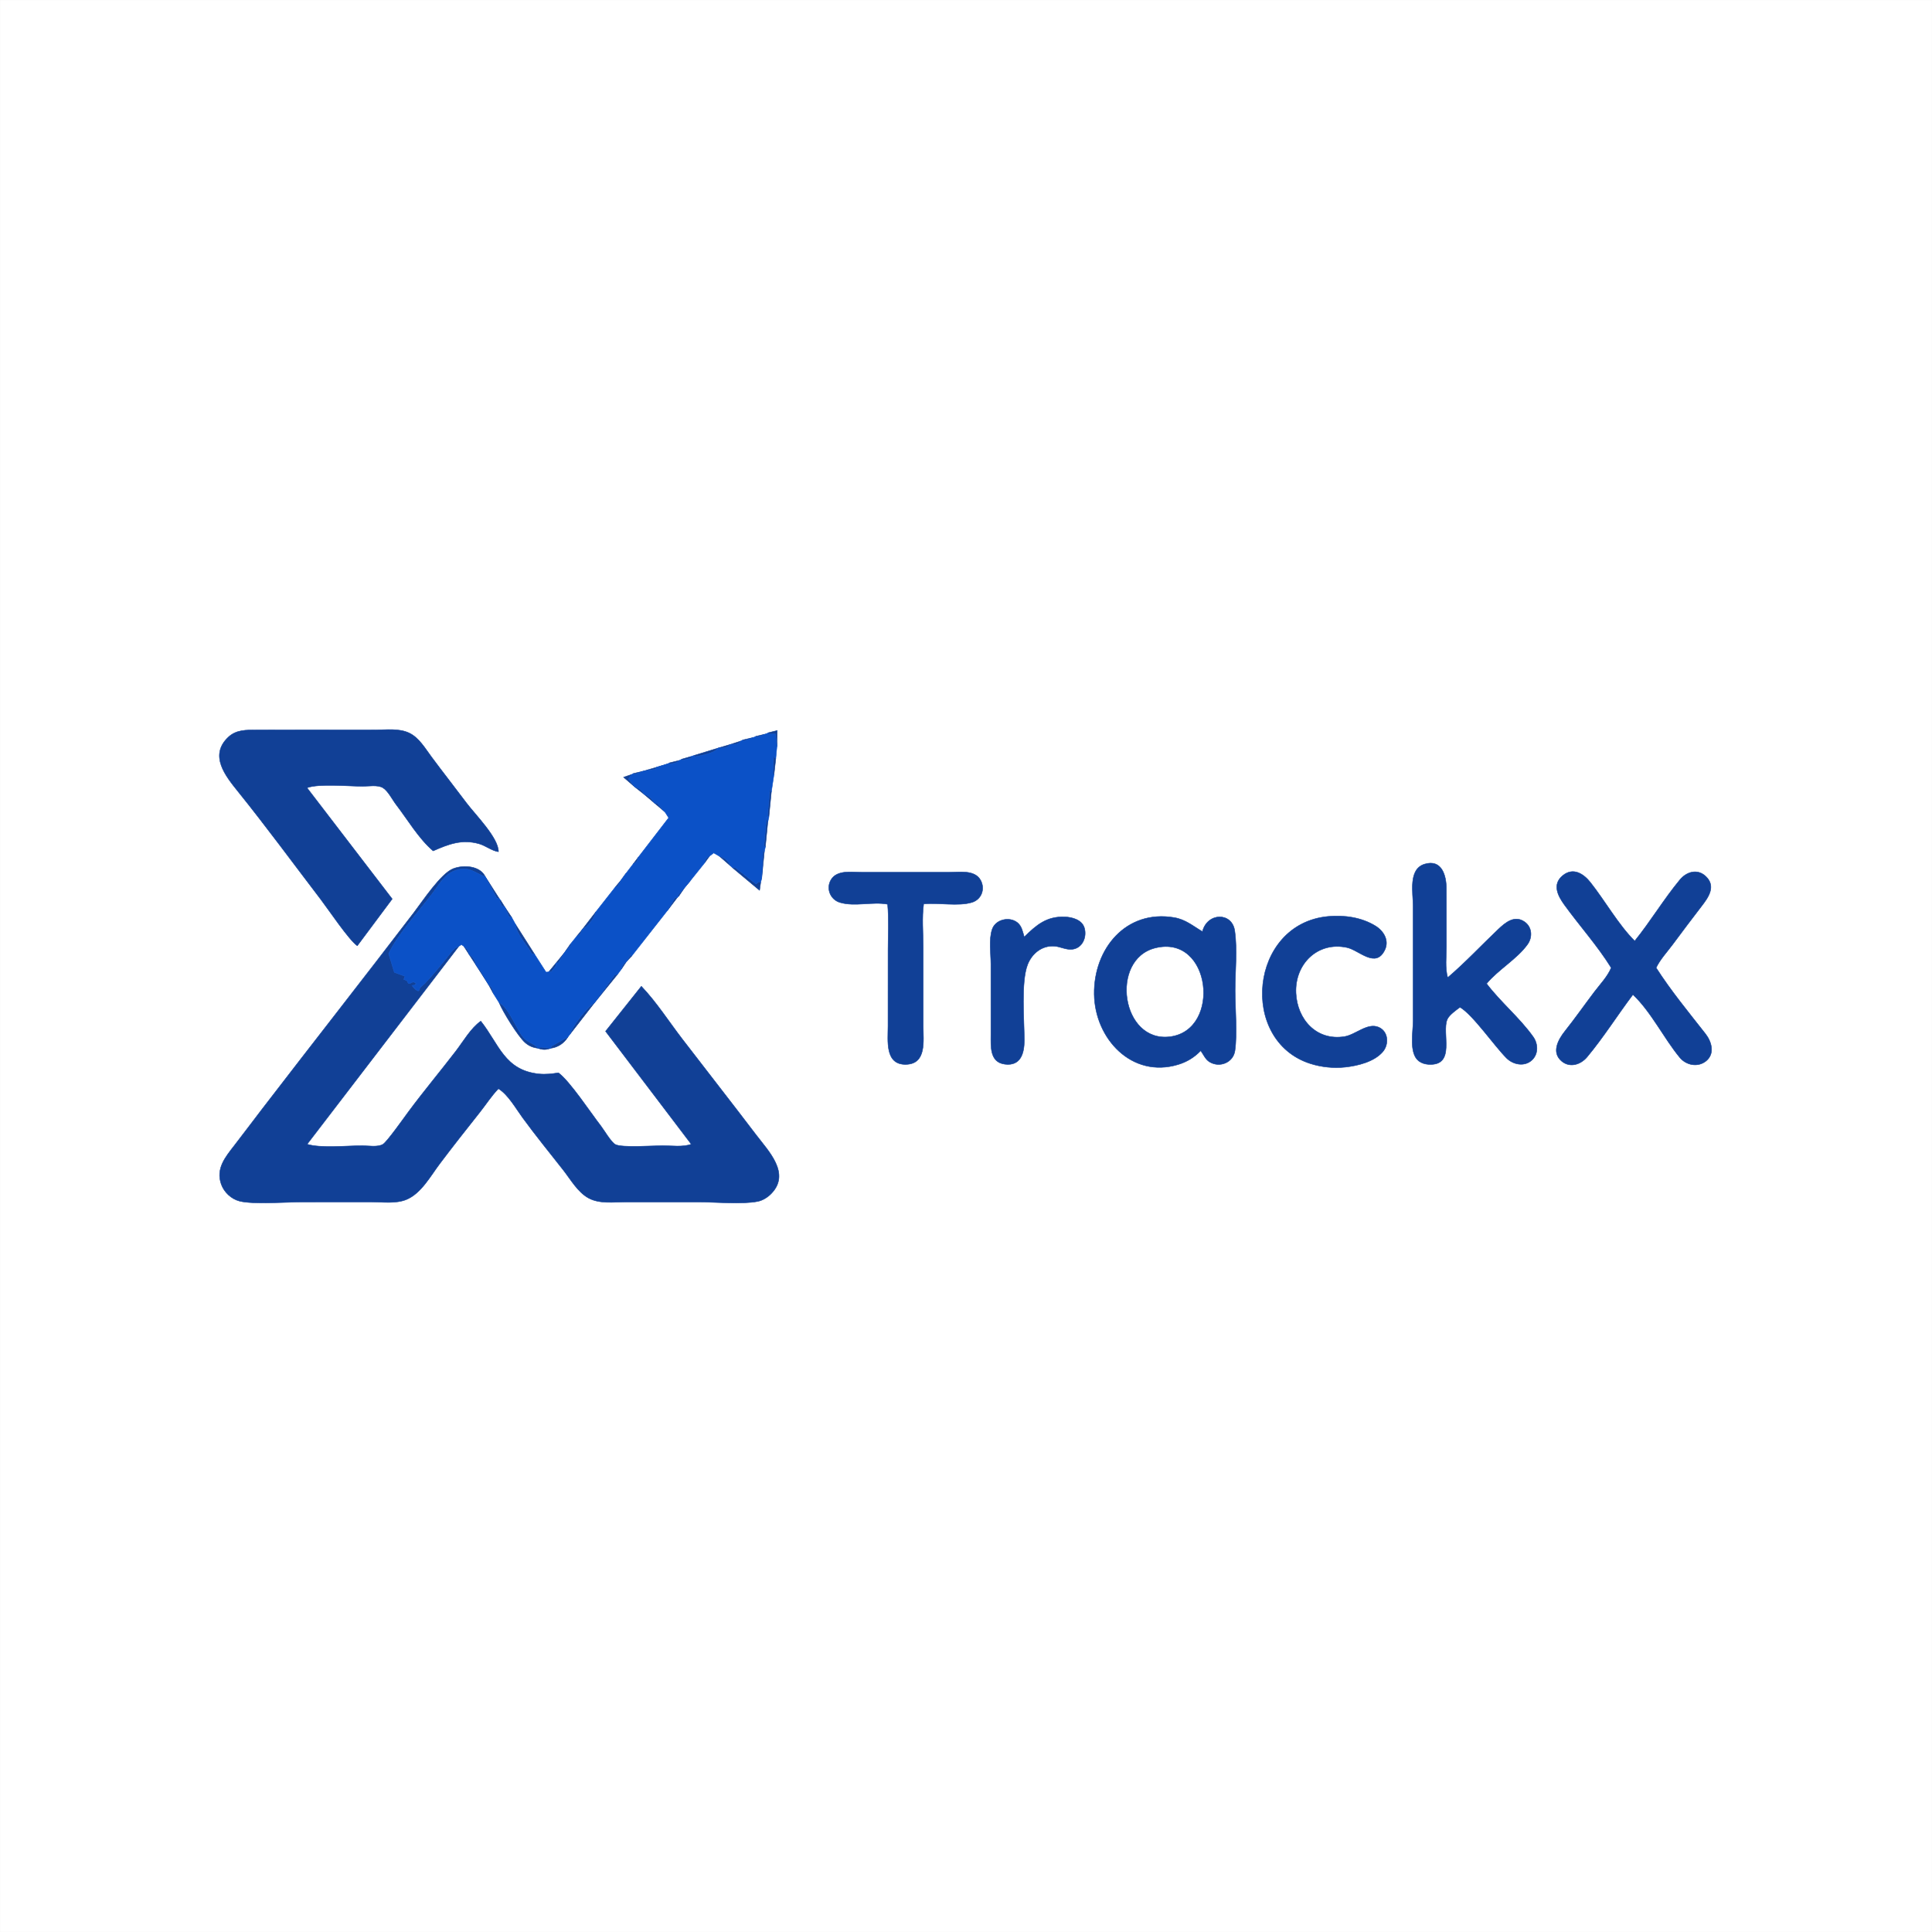
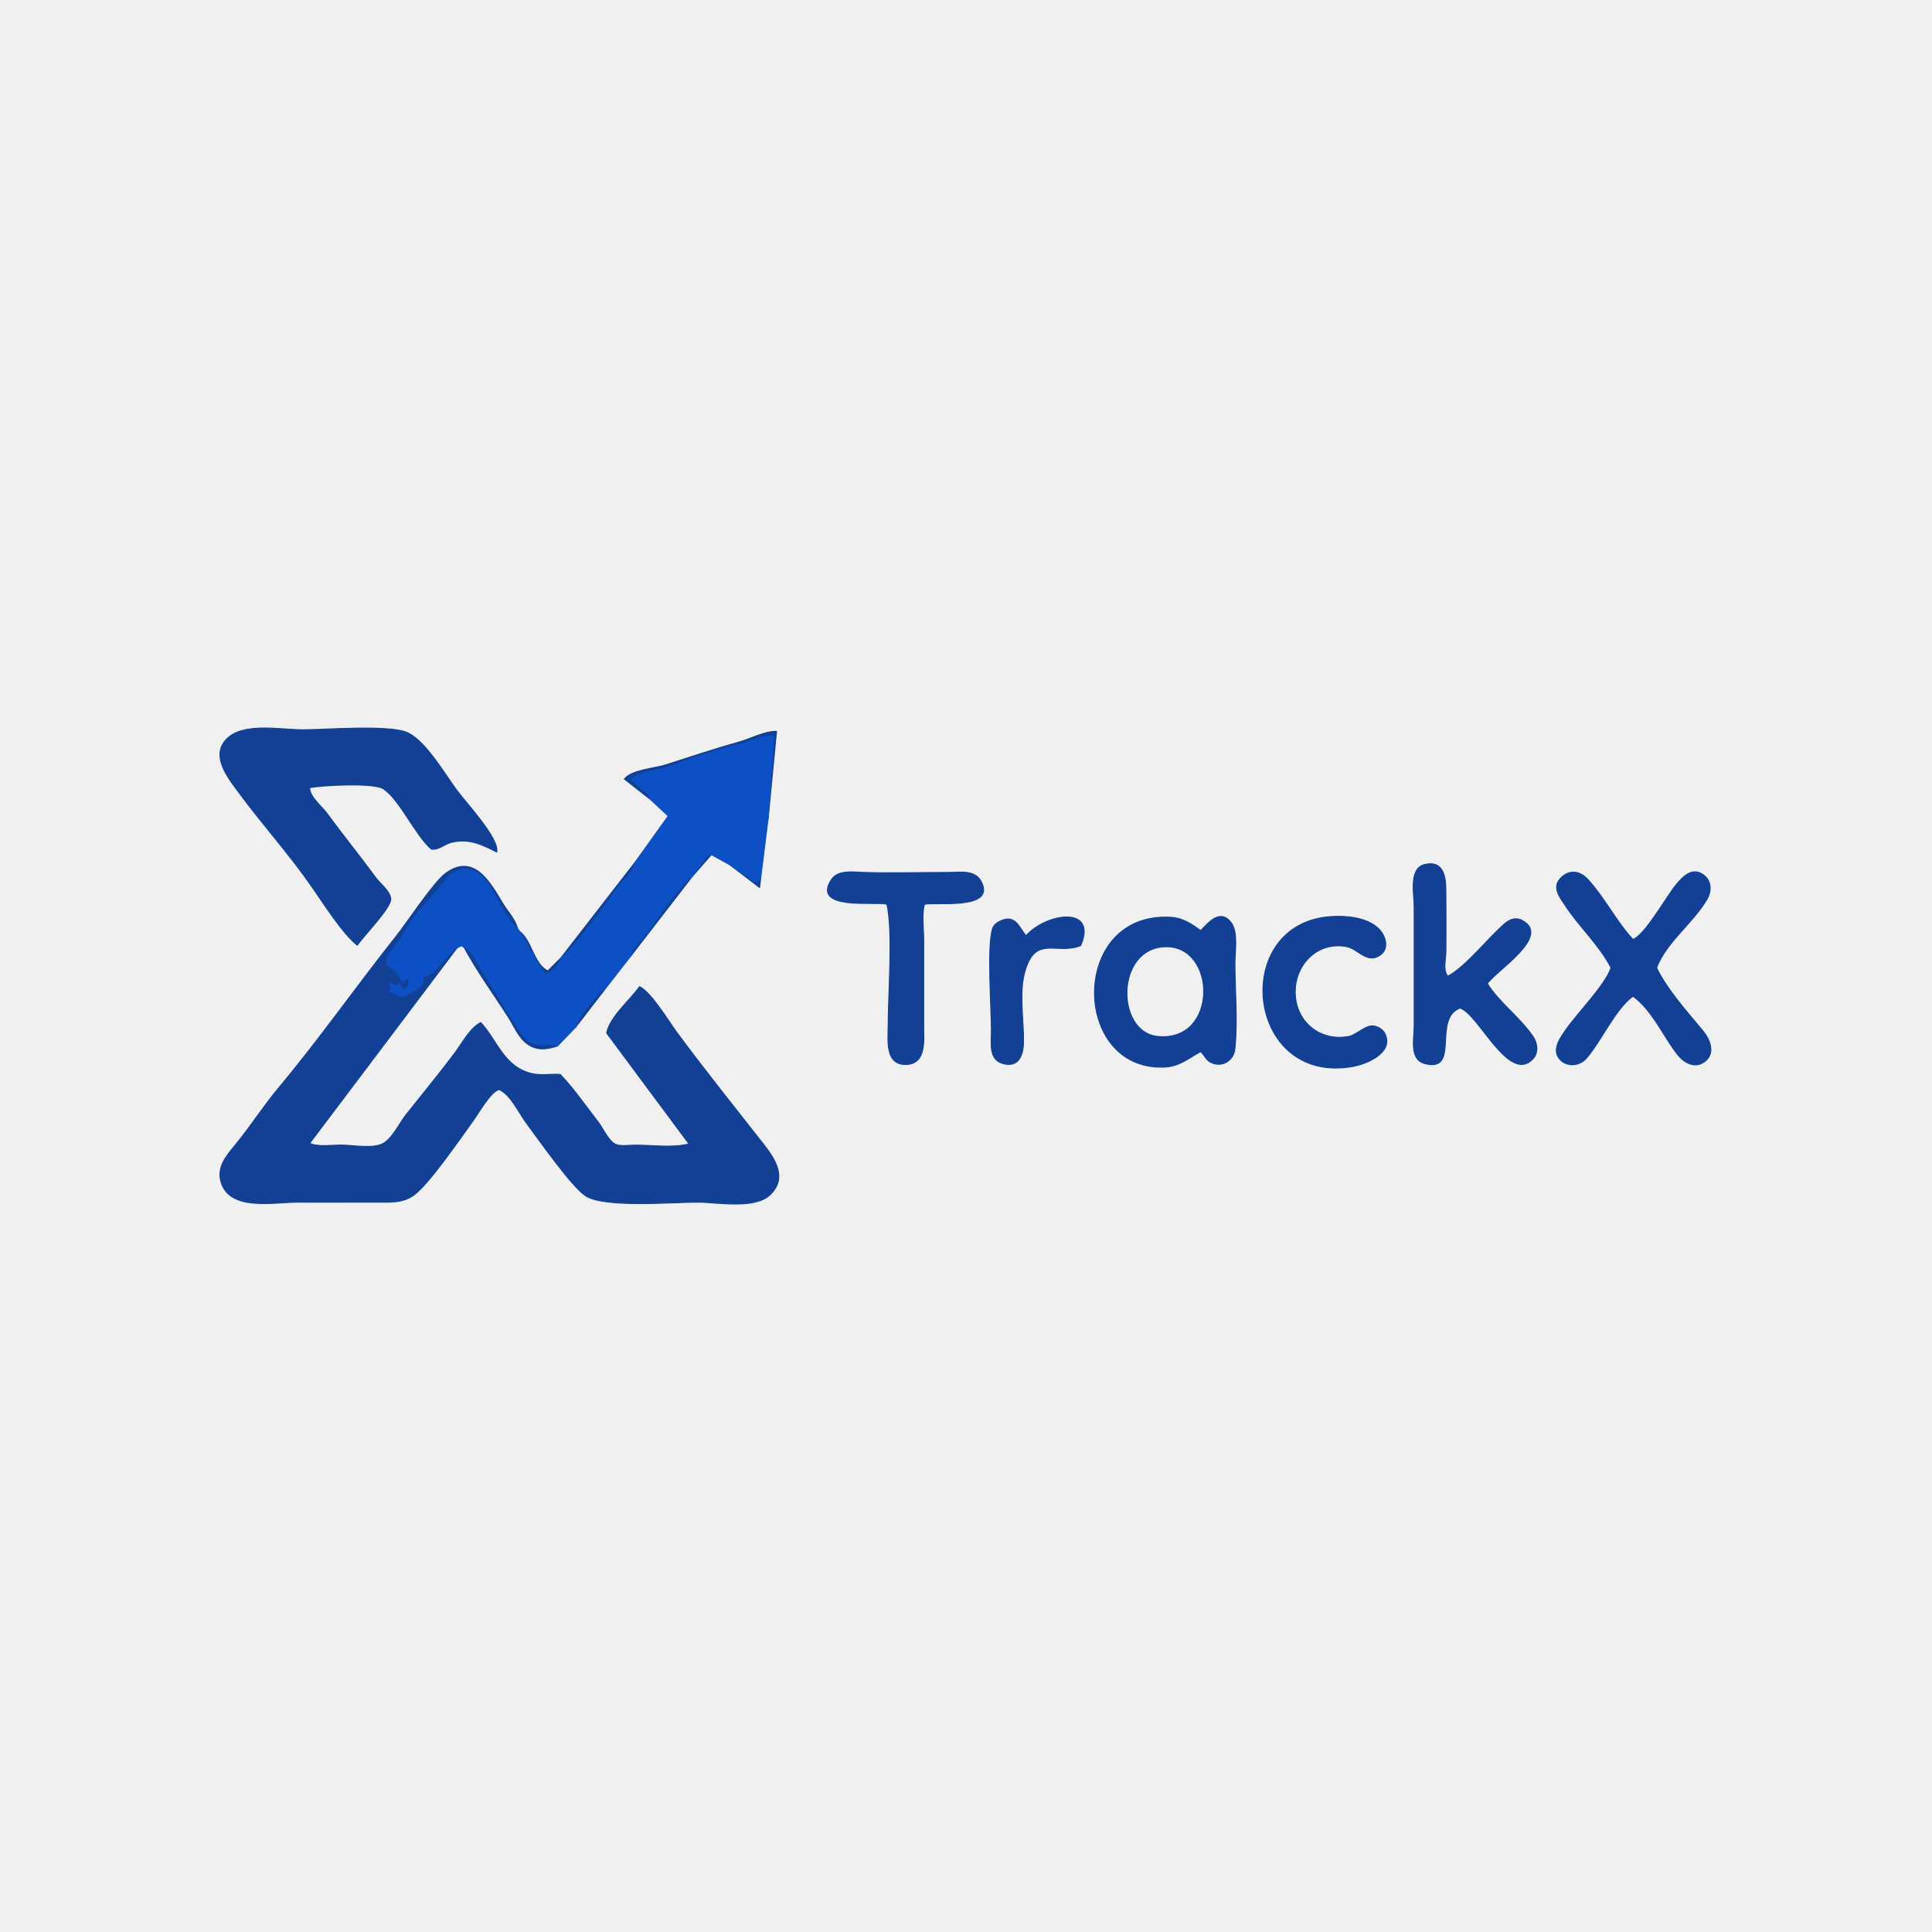
- <svg xmlns="http://www.w3.org/2000/svg" viewBox="0 0 1024 1024" width="1024" height="1024">
-   <path d="M0.23 0.23C341.41 0.23 682.59 0.23 1023.77 0.23C1023.77 341.41 1023.77 682.59 1023.77 1023.77C682.59 1023.77 341.41 1023.77 0.23 1023.77C0.23 682.59 0.23 341.41 0.23 0.23ZM264.18 451.44C264.32 444.13 251.78 431.65 247.26 425.62C241.12 417.42 234.77 409.37 228.67 401.14C225.39 396.73 222.11 391.03 216.97 388.55C211.45 385.89 204.66 386.87 198.72 386.88C186.56 386.89 174.41 386.86 162.25 386.86C153.52 386.87 144.79 386.89 136.07 386.89C130.55 386.89 125.21 386.71 120.95 390.76C110.72 400.47 119.59 411.35 126.16 419.51C141.2 438.2 155.44 457.6 170 476.67C174.11 482.05 184.89 498.14 189.37 501.29C195.54 493.01 201.71 484.74 207.88 476.46C192.82 456.83 177.77 437.19 162.71 417.55C169.03 415.21 184.66 416.74 192.18 416.75C195.34 416.76 200.14 415.87 202.93 417.53C205.65 419.16 208.01 423.91 209.94 426.43C216.1 434.43 221.89 444.45 229.58 450.99C237.74 447.42 244.76 444.67 253.82 447.19C257.49 448.22 260.62 450.94 264.18 451.44ZM407.2 388.37C406.85 388.57 406.5 388.76 406.15 388.96C404.32 389.4 402.49 389.83 400.65 390.27C400.26 390.46 399.86 390.65 399.46 390.84C397.54 391.3 395.62 391.75 393.7 392.2C393.38 392.38 393.06 392.56 392.74 392.74C390.87 393.34 389.01 393.95 387.14 394.56C385 395.19 382.86 395.83 380.72 396.46C376.45 397.78 372.18 399.09 367.9 400.4C367.2 400.63 366.49 400.85 365.78 401.08C364.31 401.51 362.83 401.94 361.36 402.37C361 402.58 360.64 402.78 360.28 402.98C358.46 403.43 356.65 403.88 354.83 404.33C354.48 404.51 354.14 404.7 353.79 404.89C351.8 405.49 349.81 406.1 347.83 406.71C345.67 407.34 343.52 407.97 341.36 408.61C339.48 409.06 337.6 409.52 335.72 409.98C335.4 410.16 335.08 410.33 334.76 410.5C333.34 410.98 331.92 411.46 330.5 411.94C332.52 413.68 334.53 415.42 336.55 417.16C338.14 418.41 339.73 419.67 341.32 420.92C343.16 422.48 345 424.04 346.84 425.6C348.69 427.17 350.54 428.73 352.39 430.3C353.06 431.35 353.73 432.4 354.41 433.45C349.03 440.44 343.64 447.43 338.26 454.42C337.38 455.59 336.49 456.76 335.6 457.93C334.35 459.57 333.1 461.21 331.84 462.85C330.93 464.12 330.01 465.38 329.09 466.65C328.13 467.78 327.17 468.91 326.22 470.05C322.74 474.48 319.26 478.92 315.78 483.35C313.36 486.49 310.95 489.63 308.53 492.77C307.58 493.93 306.62 495.1 305.67 496.27C304.54 497.66 303.42 499.06 302.29 500.45C301.25 501.96 300.2 503.47 299.16 504.98C297.63 506.86 296.1 508.74 294.56 510.62C293.33 512.12 292.09 513.62 290.85 515.12C290.38 515.17 289.91 515.23 289.43 515.28C287.41 512.12 285.38 508.97 283.35 505.81C279.98 500.52 276.61 495.23 273.24 489.93C272.55 488.69 271.87 487.44 271.18 486.2C269.95 484.36 268.72 482.52 267.49 480.67C266.79 479.54 266.09 478.4 265.39 477.27C265.14 476.95 264.9 476.64 264.65 476.33C262.18 472.47 259.72 468.61 257.25 464.75C254.49 458.81 245.63 458.28 240.16 460.44C233.64 463 223.98 477.66 219.42 483.63C192.87 518.42 165.81 552.83 139.15 587.55C134.13 594.07 129.23 600.68 124.18 607.18C119.41 613.33 114.34 619.39 117.27 627.66C118.76 631.88 122.54 635.45 126.91 636.6C133.98 638.47 152.15 637.08 160.38 637.08C172.54 637.08 184.69 637.09 196.85 637.07C202.79 637.07 209.81 638.1 215.41 635.78C223.18 632.58 228.17 623.33 233 616.91C239.94 607.67 247.13 598.59 254.3 589.54C257.59 585.4 260.5 580.81 264.18 577.02C269.29 580.16 273.36 587.4 276.91 592.28C283.84 601.79 291.33 610.96 298.59 620.21C302.48 625.19 306.23 631.87 311.91 634.98C317.75 638.17 325.11 637.09 331.51 637.09C344.29 637.08 357.08 637.07 369.86 637.08C378.82 637.09 393.28 638.43 401.61 636.78C404.24 636.26 406.88 634.59 408.73 632.69C419.23 621.97 407.26 610.09 400.66 601.38C387.75 584.38 374.57 567.59 361.58 550.66C354.5 541.43 347.95 531.16 339.93 522.75C333.61 530.7 327.29 538.65 320.96 546.6C336.1 566.55 351.24 586.5 366.39 606.45C361.89 608.1 356.02 607.22 351.15 607.22C346.29 607.22 329.66 608.42 326.19 606.62C323.93 605.45 320.15 598.93 318.4 596.67C313.13 589.88 302.02 573.02 295.98 568.62C292.55 569.15 289.22 569.56 285.74 569.21C267.37 567.37 264.47 553.37 254.83 541.23C249.53 544.95 245.54 552.01 241.57 557.17C233.32 567.92 224.6 578.32 216.53 589.21C214.41 592.07 205.11 605.24 202.97 606.5C200.17 608.14 195.33 607.25 192.18 607.24C184.17 607.2 169.87 608.7 162.78 606.45C189.59 571.47 216.4 536.5 243.21 501.52C243.65 501.24 244.1 500.95 244.54 500.67C244.98 500.96 245.42 501.24 245.85 501.53C246.8 503.01 247.75 504.48 248.7 505.96C249.93 507.85 251.16 509.74 252.39 511.62C254.57 515.03 256.74 518.43 258.92 521.83C259.79 523.43 260.66 525.03 261.53 526.63C262.54 528.23 263.54 529.83 264.55 531.43C266.49 536.21 274.54 549.24 278.32 552.59C280.39 554.42 282.56 555.26 285.21 555.58C287.4 556.48 289.69 556.49 291.85 555.59C295.74 555.11 298.94 552.95 301.02 549.6C301.4 549.09 301.78 548.58 302.16 548.08C306.52 542.48 310.88 536.87 315.24 531.27C319.27 526.31 323.3 521.34 327.33 516.38C328.04 515.42 328.75 514.46 329.46 513.51C330.31 512.23 331.16 510.96 332.01 509.68C332.94 508.7 333.86 507.72 334.78 506.74C341.1 498.69 347.42 490.65 353.74 482.6C355.5 480.29 357.26 477.97 359.02 475.66C359.28 475.42 359.53 475.18 359.79 474.94C360.83 473.42 361.87 471.9 362.91 470.37C363.86 469.23 364.82 468.09 365.77 466.95C368.32 463.77 370.87 460.58 373.42 457.4C374.3 456.19 375.18 454.98 376.06 453.77C376.79 453.2 377.53 452.64 378.27 452.07C379.31 452.67 380.36 453.28 381.4 453.88C383.38 455.61 385.35 457.33 387.33 459.06C387.62 459.33 387.92 459.61 388.21 459.88C393 463.89 397.79 467.9 402.59 471.9C402.79 470.47 402.99 469.03 403.19 467.6C403.36 466.97 403.53 466.34 403.7 465.71C404.16 461.02 404.62 456.34 405.08 451.65C405.27 450.73 405.46 449.8 405.65 448.88C406.08 444.5 406.52 440.13 406.95 435.76C407.14 434.83 407.33 433.91 407.52 432.98C407.95 428.58 408.38 424.19 408.82 419.79C409.28 416.71 409.75 413.62 410.22 410.54C410.54 407.73 410.86 404.92 411.18 402.12C411.38 399.95 411.58 397.78 411.79 395.61C411.84 392.8 411.89 390 411.94 387.2C410.36 387.59 408.78 387.98 407.2 388.37ZM767.3 518.16C765.88 513.08 766.61 507.06 766.62 501.71C766.64 491.43 766.63 481.14 766.59 470.85C766.57 463.99 764.13 455.25 755.07 458C746.31 460.65 748.98 473.25 748.98 480.2C748.98 500.47 748.98 520.73 748.99 540.99C749 546.84 746.66 558.29 752.01 562.38C753.43 563.46 755.25 564.02 757.01 564.14C771.89 565.15 763.98 547.5 767.07 540.29C768.07 537.95 771.85 535.32 773.84 533.84C780.8 537.99 791.89 554.18 798.47 560.79C802.01 564.34 808.07 565.54 811.99 561.85C815.48 558.57 815.24 553.2 812.61 549.51C805.42 539.42 795.42 531.25 787.91 521.35C794.13 513.88 804.06 508.3 809.62 500.55C812.35 496.77 812.08 491.38 808.03 488.57C802.75 484.9 797.91 488.94 794.13 492.53C785.18 501 776.67 510.17 767.3 518.16ZM489.56 479.11C497.35 478.32 507.91 480.5 515.16 478.28C520.27 476.72 522.28 471.07 519.69 466.44C516.51 460.78 508.01 462.35 502.65 462.33C487.37 462.29 472.1 462.33 456.83 462.32C451.58 462.32 443.73 460.91 440.48 466.25C437.66 470.89 440.11 476.8 445.17 478.32C453.07 480.7 462.38 477.75 470.46 479.27C471.17 487.29 470.7 495.52 470.69 503.58C470.67 516.99 470.67 530.39 470.67 543.8C470.67 551.46 468.89 564.42 480.2 564.16C491.26 563.9 489.31 551.51 489.32 543.8C489.33 529.77 489.35 515.74 489.31 501.71C489.29 494.3 488.57 486.44 489.56 479.11ZM866.43 498.74C857.85 490.24 850.63 477.37 842.96 467.7C839.28 463.06 833.79 459.55 828.3 464.05C822.58 468.73 825.69 474.79 829.16 479.57C837.24 490.73 846.71 501.23 853.98 512.94C852.02 517.64 848.13 521.66 845.05 525.72C839.82 532.63 834.83 539.75 829.44 546.54C825.92 550.97 822.14 557.75 827.7 562.43C832.15 566.17 837.86 564.22 841.22 560.2C849.95 549.74 857.28 538.02 865.49 527.15C875.16 536.28 881.8 550.17 890.33 560.51C893.69 564.58 899.85 565.86 904.19 562.4C909.08 558.48 907.17 552.07 903.9 547.9C895.02 536.57 885.53 525.06 877.78 512.94C879.9 508.51 883.53 504.64 886.47 500.69C891.52 493.91 896.58 487.14 901.75 480.44C905.42 475.7 909.69 469.8 904.11 464.5C899.66 460.27 893.89 462.05 890.37 466.31C881.8 476.66 874.87 488.31 866.43 498.74ZM637.31 493.76C632.28 490.81 628.43 487.37 622.34 486.33C596.77 481.96 579.62 502.94 579.96 526.96C580.28 550.4 599.79 571.68 624.44 564.23C629.1 562.82 633.02 560.43 636.38 556.91C637.93 558.89 638.77 561.45 641.16 562.88C646.5 566.08 653.65 563.17 654.55 556.87C655.84 547.84 654.66 534.57 654.64 525.09C654.62 514.79 655.91 503.53 654.43 493.33C652.98 483.33 639.88 483.58 637.31 493.76ZM703.88 485.73C662.28 489.64 656.47 551.55 694.49 563.73C700.4 565.62 706.88 566.27 713.05 565.6C719.64 564.88 728.28 562.78 732.85 557.53C736.31 553.56 735.93 546.64 730.65 544.42C724.73 541.94 718.46 548.47 712.61 549.41C697.75 551.8 687.54 540.33 686.89 526.35C686.18 510.96 698.38 498.81 713.97 502.22C720.39 503.62 729.13 513.57 733.99 503.47C736.39 498.48 733.4 493.49 729.11 490.82C721.69 486.21 712.45 484.92 703.88 485.73ZM542.86 496.62C542.06 493.91 541.59 490.87 539.23 488.99C535.03 485.64 527.62 487.27 525.86 492.59C524.04 498.07 525.19 505.34 525.2 511.06C525.2 523.53 525.24 536 525.21 548.47C525.2 554.62 524.51 563.01 532.57 564.05C541.1 565.16 542.91 558.06 542.9 551.28C542.87 540.74 541.09 520.61 544.61 511.36C546.88 505.42 552.18 501.09 558.73 501.48C561.96 501.68 564.82 503.44 568.11 503.16C573.66 502.7 576.23 496.67 574.72 491.73C573.42 487.49 568.24 486.11 564.37 485.97C554.69 485.61 549.26 490.33 542.86 496.62ZM612.25 502.45C642.03 494.95 647.52 545.92 620.23 549.47C594.2 552.87 588.09 508.53 612.25 502.45Z" fill="#ffffff" fill-rule="evenodd" stroke="#ffffff" stroke-width="0.25" stroke-linejoin="round" />
-   <path d="M264.18 451.44C260.62 450.94 257.49 448.22 253.82 447.19C244.76 444.67 237.74 447.42 229.58 450.99C221.89 444.45 216.1 434.43 209.94 426.43C208.01 423.91 205.65 419.16 202.93 417.53C200.14 415.87 195.34 416.76 192.18 416.75C184.66 416.74 169.03 415.21 162.71 417.55C177.77 437.19 192.82 456.83 207.88 476.46C201.71 484.74 195.54 493.01 189.37 501.29C184.89 498.14 174.11 482.05 170 476.67C155.44 457.6 141.2 438.2 126.16 419.51C119.59 411.35 110.72 400.47 120.95 390.76C125.21 386.71 130.55 386.89 136.07 386.89C144.79 386.89 153.52 386.87 162.25 386.86C174.41 386.86 186.56 386.89 198.72 386.88C204.66 386.87 211.45 385.89 216.97 388.55C222.11 391.03 225.39 396.73 228.67 401.14C234.77 409.37 241.12 417.42 247.26 425.62C251.78 431.65 264.32 444.13 264.18 451.44ZM411.79 395.61C411.53 393.41 411.26 391.21 411 389.02C409.76 389.02 408.51 389.02 407.26 389.03C407.24 388.81 407.22 388.59 407.2 388.37C408.78 387.98 410.36 387.59 411.94 387.2C411.89 390 411.84 392.8 411.79 395.61ZM406.15 388.96C404.34 389.6 402.53 390.25 400.72 390.9C400.7 390.69 400.67 390.48 400.65 390.27C402.49 389.83 404.32 389.4 406.15 388.96ZM399.46 390.84C397.7 391.48 395.93 392.13 394.17 392.77C394.01 392.58 393.86 392.39 393.7 392.2C395.62 391.75 397.54 391.3 399.46 390.84ZM392.74 392.74C391.18 394.7 389.66 394.61 387.14 394.56C389.01 393.95 390.87 393.34 392.74 392.74ZM387.14 394.56C385.41 396.58 383.41 396.49 380.72 396.46C382.86 395.83 385 395.19 387.14 394.56ZM380.72 396.46C378.23 399.54 371.82 400.31 367.99 401.18C367.96 400.92 367.93 400.66 367.9 400.4C372.18 399.09 376.45 397.78 380.72 396.46ZM365.78 401.08C366.28 401.27 366.77 401.46 367.27 401.65C365.32 402.12 363.38 402.59 361.44 403.05C361.41 402.83 361.39 402.6 361.36 402.37C362.83 401.94 364.31 401.51 365.78 401.08ZM411.18 402.12C410.86 404.92 410.54 407.73 410.22 410.54C410.01 410.38 409.81 410.22 409.6 410.07C409.76 406.92 409.91 403.77 410.07 400.62C410.44 401.12 410.81 401.62 411.18 402.12ZM360.28 402.98C358.74 404.37 357.31 404.64 354.89 404.92C354.87 404.73 354.85 404.53 354.83 404.33C356.65 403.88 358.46 403.43 360.28 402.98ZM353.79 404.89C351.8 405.49 349.81 406.1 347.83 406.71C349.81 406.1 351.8 405.49 353.79 404.89ZM347.83 406.71C347.69 407.05 347.55 407.39 347.41 407.73C345.39 408.02 343.38 408.31 341.36 408.61C343.52 407.97 345.67 407.34 347.83 406.71ZM341.36 408.61C339.64 409.25 337.91 409.89 336.19 410.54C336.03 410.35 335.88 410.17 335.72 409.98C337.6 409.52 339.48 409.06 341.36 408.61ZM334.76 410.5C334.22 411.29 333.67 412.08 333.13 412.87C334.27 414.3 335.41 415.73 336.55 417.16C334.53 415.42 332.52 413.68 330.5 411.94C331.92 411.46 333.34 410.98 334.76 410.5ZM336.55 417.16C338.92 417.75 340.28 418.79 341.32 420.92C339.73 419.67 338.14 418.41 336.55 417.16ZM408.82 419.79C408.38 424.19 407.95 428.58 407.52 432.98C407.28 432.82 407.04 432.67 406.79 432.51C407.26 427.27 407.73 422.04 408.2 416.8C408.4 417.8 408.61 418.79 408.82 419.79ZM341.32 420.92C343.85 421.62 345.62 423.32 346.84 425.6C345 424.04 343.16 422.48 341.32 420.92ZM346.84 425.6C347.34 425.64 347.85 425.68 348.35 425.72C349.7 427.24 351.04 428.77 352.39 430.3C350.54 428.73 348.69 427.17 346.84 425.6ZM406.95 435.76C406.52 440.13 406.08 444.5 405.65 448.88C405.41 448.72 405.17 448.56 404.92 448.41C405.39 443.23 405.86 438.06 406.33 432.88C406.54 433.84 406.74 434.8 406.95 435.76ZM405.08 451.65C404.62 456.34 404.16 461.02 403.7 465.71C403.95 460.18 404.2 454.65 404.46 449.12C404.67 449.96 404.87 450.81 405.08 451.65ZM376.06 453.77C375.18 454.98 374.3 456.19 373.42 457.4C373.77 455.32 374.24 454.7 376.06 453.77ZM381.4 453.88C384.07 454.42 386.32 456.51 387.33 459.06C385.35 457.33 383.38 455.61 381.4 453.88ZM338.26 454.42C337.87 456.47 337.47 457.12 335.6 457.93C336.49 456.76 337.38 455.59 338.26 454.42ZM767.3 518.16C776.67 510.17 785.18 501 794.13 492.53C797.91 488.94 802.75 484.9 808.03 488.57C812.08 491.38 812.35 496.77 809.62 500.55C804.06 508.3 794.13 513.88 787.91 521.35C795.42 531.25 805.42 539.42 812.61 549.51C815.24 553.2 815.48 558.57 811.99 561.85C808.07 565.54 802.01 564.34 798.47 560.79C791.89 554.18 780.8 537.99 773.84 533.84C771.85 535.32 768.07 537.95 767.07 540.29C763.98 547.5 771.89 565.15 757.01 564.14C755.25 564.02 753.43 563.46 752.01 562.38C746.66 558.29 749 546.84 748.99 540.99C748.98 520.73 748.98 500.47 748.98 480.2C748.98 473.25 746.31 460.65 755.07 458C764.13 455.25 766.57 463.99 766.59 470.85C766.63 481.14 766.64 491.43 766.62 501.71C766.61 507.06 765.88 513.08 767.3 518.16ZM257.25 464.75C251.57 462.65 249 459.11 241.86 461.2C235.92 462.95 232.94 468.51 229.52 473.1C222.61 482.38 210.64 495.32 206 505.45C207 508.76 208.01 512.07 209.01 515.37C210.88 516.06 212.75 516.74 214.62 517.42C213.83 520.04 213.63 518.55 215.68 519.87C216.15 520.18 216.08 521.12 216.62 521.27C217.88 521.63 218.62 519.37 220.64 521.35C219.72 522.18 219.76 522.24 218.3 522.29C218.73 522.79 220.87 525.51 221.82 525.14C222.4 524.91 222.32 523.9 222.67 523.49C223.38 522.66 224.42 522 225.2 521.2C229.23 517.09 232.8 512.5 236.47 508.07C238.39 505.75 240.42 502.34 243.21 501.52C216.4 536.5 189.59 571.47 162.78 606.45C169.87 608.7 184.17 607.2 192.18 607.24C195.33 607.25 200.17 608.14 202.97 606.5C205.11 605.24 214.41 592.07 216.53 589.21C224.6 578.32 233.32 567.92 241.57 557.17C245.54 552.01 249.53 544.95 254.83 541.23C264.47 553.37 267.37 567.37 285.74 569.21C289.22 569.56 292.55 569.15 295.98 568.62C302.02 573.02 313.13 589.88 318.4 596.67C320.15 598.93 323.93 605.45 326.19 606.62C329.66 608.42 346.29 607.22 351.15 607.22C356.02 607.22 361.89 608.1 366.39 606.45C351.24 586.5 336.1 566.55 320.96 546.6C327.29 538.65 333.61 530.7 339.93 522.75C347.95 531.16 354.5 541.43 361.58 550.66C374.57 567.59 387.75 584.38 400.66 601.38C407.26 610.09 419.23 621.97 408.73 632.69C406.88 634.59 404.24 636.26 401.61 636.78C393.28 638.43 378.82 637.09 369.86 637.08C357.08 637.07 344.29 637.08 331.51 637.09C325.11 637.09 317.75 638.17 311.91 634.98C306.23 631.87 302.48 625.19 298.59 620.21C291.33 610.96 283.84 601.79 276.91 592.28C273.36 587.4 269.29 580.16 264.18 577.02C260.5 580.81 257.59 585.4 254.3 589.54C247.13 598.59 239.94 607.67 233 616.91C228.17 623.33 223.18 632.58 215.41 635.78C209.81 638.1 202.79 637.07 196.85 637.07C184.69 637.09 172.54 637.08 160.38 637.08C152.15 637.08 133.98 638.47 126.91 636.6C122.54 635.45 118.76 631.88 117.27 627.66C114.34 619.39 119.41 613.33 124.18 607.18C129.23 600.68 134.13 594.07 139.15 587.55C165.81 552.83 192.87 518.42 219.42 483.63C223.98 477.66 233.64 463 240.16 460.44C245.63 458.28 254.49 458.81 257.25 464.75ZM403.19 467.6C402.99 469.03 402.79 470.47 402.59 471.9C397.79 467.9 393 463.89 388.21 459.88C388.64 459.8 389.08 459.71 389.52 459.63C393.25 462.61 396.98 465.58 400.72 468.56C402.06 467.35 402.02 467.13 403.19 467.6ZM489.56 479.11C488.57 486.44 489.29 494.3 489.31 501.71C489.35 515.74 489.33 529.77 489.32 543.8C489.31 551.51 491.26 563.9 480.2 564.16C468.89 564.42 470.67 551.46 470.67 543.8C470.67 530.39 470.67 516.99 470.69 503.58C470.7 495.52 471.17 487.29 470.46 479.27C462.38 477.75 453.07 480.7 445.17 478.32C440.11 476.8 437.66 470.89 440.48 466.25C443.73 460.91 451.58 462.32 456.83 462.32C472.1 462.33 487.37 462.29 502.65 462.33C508.01 462.35 516.51 460.78 519.69 466.44C522.28 471.07 520.27 476.72 515.16 478.28C507.91 480.5 497.35 478.32 489.56 479.11ZM866.43 498.74C874.87 488.31 881.8 476.66 890.37 466.31C893.89 462.05 899.66 460.27 904.11 464.5C909.69 469.8 905.42 475.7 901.75 480.44C896.58 487.14 891.52 493.91 886.47 500.69C883.53 504.64 879.9 508.51 877.78 512.94C885.53 525.06 895.02 536.57 903.9 547.9C907.17 552.07 909.08 558.48 904.19 562.4C899.85 565.86 893.69 564.58 890.33 560.51C881.8 550.17 875.16 536.28 865.49 527.15C857.28 538.02 849.95 549.74 841.22 560.2C837.86 564.22 832.15 566.17 827.7 562.43C822.14 557.75 825.92 550.97 829.44 546.54C834.83 539.75 839.82 532.63 845.05 525.72C848.13 521.66 852.02 517.64 853.98 512.94C846.71 501.23 837.24 490.73 829.16 479.57C825.69 474.79 822.58 468.73 828.3 464.05C833.79 459.55 839.28 463.06 842.96 467.7C850.63 477.37 857.85 490.24 866.43 498.74ZM331.84 462.85C330.93 464.12 330.01 465.38 329.09 466.65C330.01 465.38 330.93 464.12 331.84 462.85ZM257.25 464.75C259.72 468.61 262.18 472.47 264.65 476.33C264.18 476.22 263.71 476.1 263.25 475.99C261.25 472.24 259.25 468.5 257.25 464.75ZM329.09 466.65C328.5 467.74 327.9 468.83 327.31 469.92C326.94 469.96 326.58 470 326.22 470.05C327.17 468.91 328.13 467.78 329.09 466.65ZM365.77 466.95C364.82 468.09 363.86 469.23 362.91 470.37C363.86 469.23 364.82 468.09 365.77 466.95ZM362.91 470.37C361.87 471.9 360.83 473.42 359.79 474.94C359.57 474.82 359.34 474.71 359.12 474.59C360.38 473.19 361.65 471.78 362.91 470.37ZM359.02 475.66C357.26 477.97 355.5 480.29 353.74 482.6C355.06 480.36 356.38 478.12 357.7 475.87C358.14 475.8 358.58 475.73 359.02 475.66ZM265.39 477.27C266.09 478.4 266.79 479.54 267.49 480.67C267.01 480.53 266.53 480.39 266.05 480.25C265.59 479.3 265.12 478.35 264.65 477.4C264.9 477.35 265.15 477.31 265.39 477.27ZM267.49 480.67C268.72 482.52 269.95 484.36 271.18 486.2C270.72 486.11 270.26 486.02 269.79 485.92C269.03 484.17 268.26 482.42 267.49 480.67ZM315.78 483.35C315.23 486.68 311.52 491.12 308.53 492.77C310.95 489.63 313.36 486.49 315.78 483.35ZM637.31 493.76C639.88 483.58 652.98 483.33 654.43 493.33C655.91 503.53 654.62 514.79 654.64 525.09C654.66 534.57 655.84 547.84 654.55 556.87C653.65 563.17 646.5 566.08 641.16 562.88C638.77 561.45 637.93 558.89 636.38 556.91C633.02 560.43 629.1 562.82 624.44 564.23C599.79 571.68 580.28 550.4 579.96 526.96C579.62 502.94 596.77 481.96 622.34 486.33C628.43 487.37 632.28 490.81 637.31 493.76ZM703.88 485.73C712.45 484.92 721.69 486.21 729.11 490.82C733.4 493.49 736.39 498.48 733.99 503.47C729.13 513.57 720.39 503.62 713.97 502.22C698.38 498.81 686.18 510.96 686.89 526.35C687.54 540.33 697.75 551.8 712.61 549.41C718.46 548.47 724.73 541.94 730.65 544.42C735.93 546.64 736.31 553.56 732.85 557.53C728.28 562.78 719.64 564.88 713.05 565.6C706.88 566.27 700.4 565.62 694.49 563.73C656.47 551.55 662.28 489.64 703.88 485.73ZM542.86 496.62C549.26 490.33 554.69 485.61 564.37 485.97C568.24 486.11 573.42 487.49 574.72 491.73C576.23 496.67 573.66 502.7 568.11 503.16C564.82 503.44 561.96 501.68 558.73 501.48C552.18 501.09 546.88 505.42 544.61 511.36C541.09 520.61 542.87 540.74 542.9 551.28C542.91 558.06 541.1 565.16 532.57 564.05C524.51 563.01 525.2 554.62 525.21 548.47C525.24 536 525.2 523.53 525.2 511.06C525.19 505.34 524.04 498.07 525.86 492.59C527.62 487.27 535.03 485.64 539.23 488.99C541.59 490.87 542.06 493.91 542.86 496.62ZM273.24 489.93C276.61 495.23 279.98 500.52 283.35 505.81C282.85 505.69 282.35 505.57 281.85 505.45C279.21 500.75 273.73 495.23 273.24 489.93ZM308.53 492.77C307.91 494.74 307.49 495.48 305.67 496.27C306.62 495.1 307.58 493.93 308.53 492.77ZM302.29 500.45C302.46 500.56 302.63 500.67 302.8 500.78C301.59 502.18 300.37 503.58 299.16 504.98C300.2 503.47 301.25 501.96 302.29 500.45ZM245.85 501.53C247.67 502.72 248.24 503.74 248.7 505.96C247.75 504.48 246.8 503.01 245.85 501.53ZM612.25 502.45C588.09 508.53 594.2 552.87 620.23 549.47C647.52 545.92 642.03 494.95 612.25 502.45ZM299.16 504.98C298.1 506.73 297.04 508.48 295.98 510.23C295.51 510.36 295.03 510.49 294.56 510.62C296.1 508.74 297.63 506.86 299.16 504.98ZM248.7 505.96C250.93 507.25 251.85 509.14 252.39 511.62C251.16 509.74 249.93 507.85 248.7 505.96ZM334.78 506.74C333.86 507.72 332.94 508.7 332.01 509.68C332.78 508.43 333.55 507.18 334.32 505.93C334.47 506.2 334.63 506.47 334.78 506.74ZM332.01 509.68C331.16 510.96 330.31 512.23 329.46 513.51C329.82 511.5 330.34 510.82 332.01 509.68ZM294.56 510.62C294.57 511.08 294.57 511.54 294.58 512C293.8 513.02 293.02 514.03 292.24 515.05C291.78 515.07 291.31 515.1 290.85 515.12C292.09 513.62 293.33 512.12 294.56 510.62ZM252.39 511.62C253.23 512.68 254.06 513.75 254.89 514.81C256.23 517.15 257.58 519.49 258.92 521.83C256.74 518.43 254.57 515.03 252.39 511.62ZM327.33 516.38C323.3 521.34 319.27 526.31 315.24 531.27C318.76 526.41 322.28 521.54 325.8 516.68C326.31 516.58 326.82 516.48 327.33 516.38ZM258.92 521.83C260.75 523.11 261.25 524.36 261.53 526.63C260.66 525.03 259.79 523.43 258.92 521.83ZM264.55 531.43C269.46 533.68 273.6 545.24 277.32 549.8C279.59 552.56 283.2 553.09 285.21 555.58C282.56 555.26 280.39 554.42 278.32 552.59C274.54 549.24 266.49 536.21 264.55 531.43ZM315.24 531.27C310.88 536.87 306.52 542.48 302.16 548.08C303.14 544.14 311.64 533.25 315.24 531.27ZM301.02 549.6C298.94 552.95 295.74 555.11 291.85 555.59C291.98 555.25 292.11 554.9 292.24 554.55C295.16 552.9 298.09 551.25 301.02 549.6ZM291.85 555.59C289.69 556.49 287.4 556.48 285.21 555.58C285.68 555.39 286.15 555.2 286.63 555.02C288.37 555.21 290.11 555.4 291.85 555.59Z" fill="#114096" fill-rule="evenodd" stroke="#114096" stroke-width="0.25" stroke-linejoin="round" />
-   <path d="M407.2 388.37C407.22 388.59 407.24 388.81 407.26 389.03C408.51 389.02 409.76 389.02 411 389.02C411.26 391.21 411.53 393.41 411.79 395.61C411.58 397.78 411.38 399.95 411.18 402.12C410.81 401.62 410.44 401.12 410.07 400.62C409.91 403.77 409.76 406.92 409.6 410.07C409.81 410.22 410.01 410.38 410.22 410.54C409.75 413.62 409.28 416.71 408.82 419.79C408.61 418.79 408.4 417.8 408.2 416.8C407.73 422.04 407.26 427.27 406.79 432.51C407.04 432.67 407.28 432.82 407.52 432.98C407.33 433.91 407.14 434.83 406.95 435.76C406.74 434.8 406.54 433.84 406.33 432.88C405.86 438.06 405.39 443.23 404.92 448.41C405.17 448.56 405.41 448.72 405.65 448.88C405.46 449.8 405.27 450.73 405.08 451.65C404.87 450.81 404.67 449.96 404.46 449.12C404.2 454.65 403.95 460.18 403.7 465.71C403.53 466.34 403.36 466.97 403.19 467.6C402.02 467.13 402.06 467.35 400.72 468.56C396.98 465.58 393.25 462.61 389.52 459.63C389.08 459.71 388.64 459.8 388.21 459.88C387.92 459.61 387.62 459.33 387.33 459.06C386.32 456.51 384.07 454.42 381.4 453.88C380.36 453.28 379.31 452.67 378.27 452.07C377.53 452.64 376.79 453.2 376.06 453.77C374.24 454.7 373.77 455.32 373.42 457.4C370.87 460.58 368.32 463.77 365.77 466.95C364.82 468.09 363.86 469.23 362.91 470.37C361.65 471.78 360.38 473.19 359.12 474.59C359.34 474.71 359.57 474.82 359.79 474.94C359.53 475.18 359.28 475.42 359.02 475.66C358.58 475.73 358.14 475.8 357.7 475.87C356.38 478.12 355.06 480.36 353.74 482.6C347.42 490.65 341.1 498.69 334.78 506.74C334.63 506.47 334.47 506.2 334.32 505.93C333.55 507.18 332.78 508.43 332.01 509.68C330.34 510.82 329.82 511.5 329.46 513.51C328.75 514.46 328.04 515.42 327.33 516.38C326.82 516.48 326.31 516.58 325.8 516.68C322.28 521.54 318.76 526.41 315.24 531.27C311.64 533.25 303.14 544.14 302.16 548.08C301.78 548.58 301.4 549.09 301.02 549.6C298.09 551.25 295.16 552.9 292.24 554.55C292.11 554.9 291.98 555.25 291.85 555.59C290.11 555.4 288.37 555.21 286.63 555.02C286.15 555.2 285.68 555.39 285.21 555.58C283.2 553.09 279.59 552.56 277.32 549.8C273.6 545.24 269.46 533.68 264.55 531.43C263.54 529.83 262.54 528.23 261.53 526.63C261.25 524.36 260.75 523.11 258.92 521.83C257.58 519.49 256.23 517.15 254.89 514.81C254.06 513.75 253.23 512.68 252.39 511.62C251.85 509.14 250.93 507.25 248.7 505.96C248.24 503.74 247.67 502.72 245.85 501.53C245.42 501.24 244.98 500.96 244.54 500.67C244.1 500.95 243.65 501.24 243.21 501.52C240.42 502.34 238.39 505.75 236.47 508.07C232.8 512.5 229.23 517.09 225.2 521.2C224.42 522 223.38 522.66 222.67 523.49C222.32 523.9 222.4 524.91 221.82 525.14C220.87 525.51 218.73 522.79 218.3 522.29C219.76 522.24 219.72 522.18 220.64 521.35C218.62 519.37 217.88 521.63 216.62 521.27C216.08 521.12 216.15 520.18 215.68 519.87C213.63 518.55 213.83 520.04 214.62 517.42C212.75 516.74 210.88 516.06 209.01 515.37C208.01 512.07 207 508.76 206 505.45C210.64 495.32 222.61 482.38 229.52 473.1C232.94 468.51 235.92 462.95 241.86 461.2C249 459.11 251.57 462.65 257.25 464.75C259.25 468.5 261.25 472.24 263.25 475.99C263.71 476.1 264.18 476.22 264.65 476.33C264.9 476.64 265.14 476.95 265.39 477.27C265.15 477.31 264.9 477.35 264.65 477.4C265.12 478.35 265.59 479.3 266.05 480.25C266.53 480.39 267.01 480.53 267.49 480.67C268.26 482.42 269.03 484.17 269.79 485.92C270.26 486.02 270.72 486.11 271.18 486.2C271.87 487.44 272.55 488.69 273.24 489.93C273.73 495.23 279.21 500.75 281.85 505.45C282.35 505.57 282.85 505.69 283.35 505.81C285.38 508.97 287.41 512.12 289.43 515.28C289.91 515.23 290.38 515.17 290.85 515.12C291.31 515.1 291.78 515.07 292.24 515.05C293.02 514.03 293.8 513.02 294.58 512C294.57 511.54 294.57 511.08 294.56 510.62C295.03 510.49 295.51 510.36 295.98 510.23C297.04 508.48 298.1 506.73 299.16 504.98C300.37 503.58 301.59 502.18 302.8 500.78C302.63 500.67 302.46 500.56 302.29 500.45C303.42 499.06 304.54 497.66 305.67 496.27C307.49 495.48 307.91 494.74 308.53 492.77C311.52 491.12 315.23 486.68 315.78 483.35C319.26 478.92 322.74 474.48 326.22 470.05C326.58 470 326.94 469.96 327.31 469.92C327.9 468.83 328.5 467.74 329.09 466.65C330.01 465.38 330.93 464.12 331.84 462.85C333.1 461.21 334.35 459.57 335.6 457.93C337.47 457.12 337.87 456.47 338.26 454.42C343.64 447.43 349.03 440.44 354.41 433.45C353.73 432.4 353.06 431.35 352.39 430.3C351.04 428.77 349.7 427.24 348.35 425.72C347.85 425.68 347.34 425.64 346.84 425.6C345.62 423.32 343.85 421.62 341.32 420.92C340.28 418.79 338.92 417.75 336.55 417.16C335.41 415.73 334.27 414.3 333.13 412.87C333.67 412.08 334.22 411.29 334.76 410.5C335.08 410.33 335.4 410.16 335.72 409.98C335.88 410.17 336.03 410.35 336.19 410.54C337.91 409.89 339.64 409.25 341.36 408.61C343.38 408.31 345.39 408.02 347.41 407.73C347.55 407.39 347.69 407.05 347.83 406.71C349.81 406.1 351.8 405.49 353.79 404.89C354.14 404.7 354.48 404.51 354.83 404.33C354.85 404.53 354.87 404.73 354.89 404.92C357.31 404.64 358.74 404.37 360.28 402.98C360.64 402.78 361 402.58 361.36 402.37C361.39 402.6 361.41 402.83 361.44 403.05C363.38 402.59 365.32 402.12 367.27 401.65C366.77 401.46 366.28 401.27 365.78 401.08C366.49 400.85 367.2 400.63 367.9 400.4C367.93 400.66 367.96 400.92 367.99 401.18C371.82 400.31 378.23 399.54 380.72 396.46C383.41 396.49 385.41 396.58 387.14 394.56C389.66 394.61 391.18 394.7 392.74 392.74C393.06 392.56 393.38 392.38 393.7 392.2C393.86 392.39 394.01 392.58 394.17 392.77C395.93 392.13 397.7 391.48 399.46 390.84C399.86 390.65 400.26 390.46 400.65 390.27C400.67 390.48 400.7 390.69 400.72 390.9C402.53 390.25 404.34 389.6 406.15 388.96C406.5 388.76 406.85 388.57 407.2 388.37Z" fill="#0b51c7" fill-rule="evenodd" stroke="#0b51c7" stroke-width="0.25" stroke-linejoin="round" />
+ <svg xmlns="http://www.w3.org/2000/svg" viewBox="0 0 500 500" width="500" height="500">
+   <path d="M128.54 220.5C124.75 218.56 121.24 216.88 116.79 218.01C114.95 218.48 113.64 219.99 111.64 219.76C107.38 216.06 103.5 206.98 99.24 204.15C96.74 202.48 83.24 203.25 80.14 203.84C80.06 206.16 83.33 208.72 84.66 210.55C88.76 216.18 93.16 221.56 97.26 227.16C98.36 228.66 101.03 230.67 101.13 232.65C101.26 234.94 94.02 242.3 92.47 244.62C88.82 241.84 83.53 233.56 80.75 229.54C75.02 221.25 68.2 213.71 62.2 205.61C59.26 201.65 53.71 195.12 59.36 190.64C63.84 187.08 72.9 188.86 78.31 188.87C84.17 188.87 101.05 187.48 105.57 189.66C110.29 191.94 115.15 200.4 118.35 204.7C120.63 207.76 129.39 217.19 128.54 220.5ZM198.79 211.87C199.26 204.79 199.74 197.72 200.21 190.64C197.27 190.14 194.31 191.93 191.47 192.61C185.67 193.99 179.53 196.02 174.12 198.09C170.7 199.39 166.39 199.44 163.37 201.6C164.54 203.52 168.14 204.88 168.35 206.91C166.1 205.14 163.84 203.37 161.58 201.6C163.59 199.18 169.26 198.91 172.22 197.97C178.61 195.92 184.9 193.82 191.35 192.01C194.4 191.16 197.82 189.22 200.97 189.27C200.24 196.8 199.51 204.34 198.79 211.87ZM184.1 221.18C182.42 223.11 180.73 225.05 179.04 226.98C180.39 225.07 181.75 223.15 183.11 221.23C183.44 221.22 183.77 221.2 184.1 221.18ZM164.27 223.27C163.89 225.96 161.01 227.86 159.56 230.1C157.47 233.31 147.84 246.39 145.16 247.9C151.53 239.69 157.9 231.48 164.27 223.27ZM189 223.88C191.22 225.35 193.44 226.82 195.66 228.29C196.07 227.92 196.47 227.56 196.88 227.19C196.78 228.02 196.68 228.86 196.58 229.69C194.05 227.75 191.53 225.82 189 223.88ZM374.66 252.66C378.83 250.48 384.04 244.15 387.58 240.76C389.31 239.09 391.29 236.81 393.96 238.22C401.63 242.27 387.12 251.24 384.92 254.57C388.18 259.65 393.42 263.33 396.79 268.32C397.94 270.03 398.19 272.5 396.69 274.08C390.46 280.61 382.62 262.29 377.85 260.89C370.63 263.61 378 277.65 368.76 275.26C364.66 274.2 365.98 268.71 365.99 265.53C366 255.17 365.99 244.83 365.98 234.47C365.97 231.28 364.54 224.74 368.73 223.73C373.45 222.59 374.18 226.71 374.19 230.37C374.21 235.69 374.26 241.02 374.2 246.35C374.17 248.49 373.38 250.84 374.66 252.66ZM133.85 240.04C130.21 238.52 127.51 227.65 122.97 225.66C117.15 223.1 115.14 228.65 111.99 231.86C108.91 235.01 106.33 238.41 104.11 242.24C102.68 244.71 100.18 246.58 100.07 249.54C102.29 251.18 103.03 251.96 104.21 254.11C104.71 253.68 105.21 253.25 105.71 252.82C106.08 254.56 105.99 255.49 104.34 256.21C104.03 255.61 103.73 255.01 103.42 254.4C102.42 255.39 101.89 254.74 100.68 254.35C101.23 255.28 101.41 255.66 100.68 256.55C101.9 257.07 103.12 257.6 104.34 258.12C105.42 256.98 108.84 256.01 109.44 254.48C109.6 254.08 109.24 253.04 109.36 252.45C111.27 253.96 115.91 246.48 118.28 245.32C105.57 262.18 92.85 279.03 80.14 295.89C82.45 296.89 85.81 296.33 88.36 296.34C91.32 296.36 96.26 297.33 98.96 296.03C101.47 294.82 103.41 290.59 105.12 288.45C109.31 283.2 113.59 277.98 117.62 272.63C119.5 270.14 121.62 266.01 124.43 264.63C128.84 269.48 130.46 276.24 137.8 277.88C140.14 278.4 142.64 277.88 144.98 278.06C148.55 281.75 151.54 286.2 154.73 290.26C155.97 291.84 157.31 294.96 159.02 295.99C160.34 296.79 162.67 296.37 164.16 296.36C168.63 296.32 174.02 297.16 178.31 296.04C171.21 286.48 164.1 276.91 157 267.35C157.86 263.09 163.01 258.88 165.53 255.34C168.59 256.86 172.95 264.18 175.12 267.13C182.36 276.95 190.14 286.59 197.65 296.2C200.68 300.07 203.77 304.86 199.34 309.17C195.37 313.03 185.69 311.14 180.59 311.12C174.09 311.09 156.33 312.68 151.5 309.44C147.81 306.96 139.29 294.73 136.16 290.55C134.3 288.07 132.04 283.07 129.09 281.96C126.69 282.93 124.13 287.72 122.54 289.9C119.24 294.45 111.15 306.28 107.18 309.24C104.16 311.5 100.59 311.09 97.03 311.11C90.34 311.14 83.64 311.12 76.94 311.12C70.88 311.12 59.19 313.59 57.14 305.66C56.12 301.74 58.86 298.82 61.13 296.04C64.96 291.34 68.27 286.15 72.15 281.51C82.71 268.89 92.21 255.3 102.46 242.4C105.36 238.75 112.19 228.32 115.32 226.03C122.69 220.62 126.91 228.46 130.2 233.94C131.38 235.9 133.27 237.84 133.85 240.04ZM422.6 243.12C425.74 242.01 431.26 232.03 433.78 228.97C435.45 226.95 437.83 224.41 440.64 226.27C442.98 227.81 443.04 230.58 441.71 232.83C438.13 238.89 431.24 243.84 428.72 250.46C431.43 256.13 436.71 261.96 440.72 266.8C442.41 268.84 443.97 272.34 441.43 274.52C438.87 276.73 435.94 275.17 434.17 272.93C430.53 268.3 427.45 261.2 422.6 257.82C418.04 261.15 414.46 269.33 410.59 273.84C408.86 275.86 405.6 276.24 403.72 274.18C401.49 271.72 403.75 268.65 405.19 266.57C408.13 262.31 415.42 254.98 416.93 250.46C413.98 244.65 408.69 239.85 405.13 234.4C403.79 232.35 401.57 229.78 403.82 227.35C406.05 224.94 408.86 225.33 410.96 227.63C415.32 232.39 418.25 238.43 422.6 243.12ZM239.24 234.02C238.53 236.8 239.05 240.25 239.05 243.15C239.06 250.61 239.06 258.07 239.05 265.53C239.05 269.16 239.83 275.36 234.47 275.49C228.97 275.62 229.85 269.12 229.85 265.53C229.85 257.65 231.15 240.81 229.52 234.02C226.94 233.18 209.91 235.8 215.13 227.7C216.85 225.03 220.77 225.7 223.52 225.78C230.81 226.01 238.13 225.77 245.43 225.79C248.37 225.8 252.25 225.01 253.9 228.09C257.97 235.64 242.12 233.37 239.24 234.02ZM179.04 226.98C173.75 233.84 168.45 240.69 163.16 247.54C163.38 245.35 166.03 243.33 167.34 241.54C169.7 238.3 176.03 228.69 179.04 226.98ZM344.64 237.2C348.52 236.97 353.45 237.42 356.51 240.08C358.77 242.06 359.86 246.03 356.49 247.59C353.39 249.02 351.32 245.51 348.5 244.98C340.6 243.49 334.64 250.18 335.24 257.76C335.81 264.97 342.11 269.63 349.14 268.21C351.2 267.79 353.52 265.06 355.71 265.55C356.94 265.82 358.03 266.56 358.53 267.73C360.61 272.53 353.62 275.38 350.05 276.01C322.25 280.89 318.2 238.75 344.64 237.2ZM279.68 244.72C273.24 247.26 267.86 241.65 265.14 251.81C263.74 257.04 264.95 264.2 264.89 269.63C264.85 272.81 263.81 276.35 259.65 275.27C255.78 274.27 256.57 269.98 256.58 266.89C256.6 261.21 255.36 244.72 256.9 240.27C257.25 239.26 258.09 238.72 259.05 238.29C262.81 236.61 263.73 240 265.53 242.17C270.93 236.16 284.13 234.4 279.68 244.72ZM310.73 240.84C312.64 238.95 315.66 235.01 318.57 238.72C320.5 241.18 319.6 246.19 319.6 249.09C319.6 256.41 320.36 264.18 319.59 271.46C319.26 274.65 315.98 276.47 313.11 274.8C312.04 274.18 311.64 272.94 310.73 272.15C307.42 273.95 305.25 276.04 301.14 276.17C277.21 276.94 276.79 235.91 302.97 237.39C306.07 237.56 308.32 239.08 310.73 240.84ZM134.42 241.01C137.64 243.35 138.08 249.48 141.78 251.27C142.91 250.15 144.03 249.03 145.16 247.9C144.73 249.95 143.01 251.91 140.87 252.05C138.72 248.37 136.57 244.69 134.42 241.01ZM301.6 245.01C288.68 245.34 288.69 267.07 299.54 268.22C315.34 269.89 314.98 244.67 301.6 245.01ZM120.14 245.21C122.25 245.81 123.3 248.92 124.44 250.67C127.86 255.9 130.99 261.52 134.49 266.75C138.45 272.68 141.26 269.16 144.29 270.7C141.53 271.58 139.03 272 136.45 270.15C134.21 268.55 132.99 265.46 131.54 263.2C127.77 257.3 123.44 251.4 120.14 245.21ZM156.68 255.85C154.12 259.17 151.56 262.48 149.01 265.8C149.17 263.85 154.98 256.18 156.68 255.85Z" fill="#124095" fill-rule="evenodd" stroke="#124095" stroke-width="0.25" stroke-linejoin="round" />
+   <path d="M198.79 211.87C198.15 216.98 197.51 222.09 196.88 227.19C196.47 227.56 196.07 227.92 195.66 228.29C193.44 226.82 191.22 225.35 189 223.88C187.37 222.98 185.74 222.08 184.1 221.18C183.77 221.2 183.44 221.22 183.11 221.23C181.75 223.15 180.39 225.07 179.04 226.98C176.03 228.69 169.7 238.3 167.34 241.54C166.03 243.33 163.38 245.35 163.16 247.54C161 250.31 158.84 253.08 156.68 255.85C154.98 256.18 149.17 263.85 149.01 265.8C147.43 267.43 145.86 269.06 144.29 270.7C141.26 269.16 138.45 272.68 134.49 266.75C130.99 261.52 127.86 255.9 124.44 250.67C123.3 248.92 122.25 245.81 120.14 245.21C119.9 245.05 119.65 244.9 119.41 244.74C119.03 244.93 118.66 245.13 118.28 245.32C115.91 246.48 111.27 253.96 109.36 252.45C109.24 253.04 109.6 254.08 109.44 254.48C108.84 256.01 105.42 256.98 104.34 258.12C103.12 257.6 101.9 257.07 100.68 256.55C101.41 255.66 101.23 255.28 100.68 254.35C101.89 254.74 102.42 255.39 103.42 254.4C103.73 255.01 104.03 255.61 104.34 256.21C105.99 255.49 106.08 254.56 105.71 252.82C105.21 253.25 104.71 253.68 104.21 254.11C103.03 251.96 102.29 251.18 100.07 249.54C100.18 246.58 102.68 244.71 104.11 242.24C106.33 238.41 108.91 235.01 111.99 231.86C115.14 228.65 117.15 223.1 122.97 225.66C127.51 227.65 130.21 238.52 133.85 240.04C134.04 240.36 134.23 240.69 134.42 241.01C136.57 244.69 138.72 248.37 140.87 252.05C143.01 251.91 144.73 249.95 145.16 247.9C147.84 246.39 157.47 233.31 159.56 230.1C161.01 227.86 163.89 225.96 164.27 223.27C167.16 219.24 170.04 215.21 172.93 211.19C171.4 209.76 169.88 208.33 168.35 206.91C168.14 204.88 164.54 203.52 163.37 201.6C166.39 199.44 170.7 199.39 174.12 198.09C179.53 196.02 185.67 193.99 191.47 192.61C194.31 191.93 197.27 190.14 200.21 190.64C199.74 197.72 199.26 204.79 198.79 211.87Z" fill="#0c50c4" fill-rule="evenodd" stroke="#0c50c4" stroke-width="0.25" stroke-linejoin="round" />
</svg>
